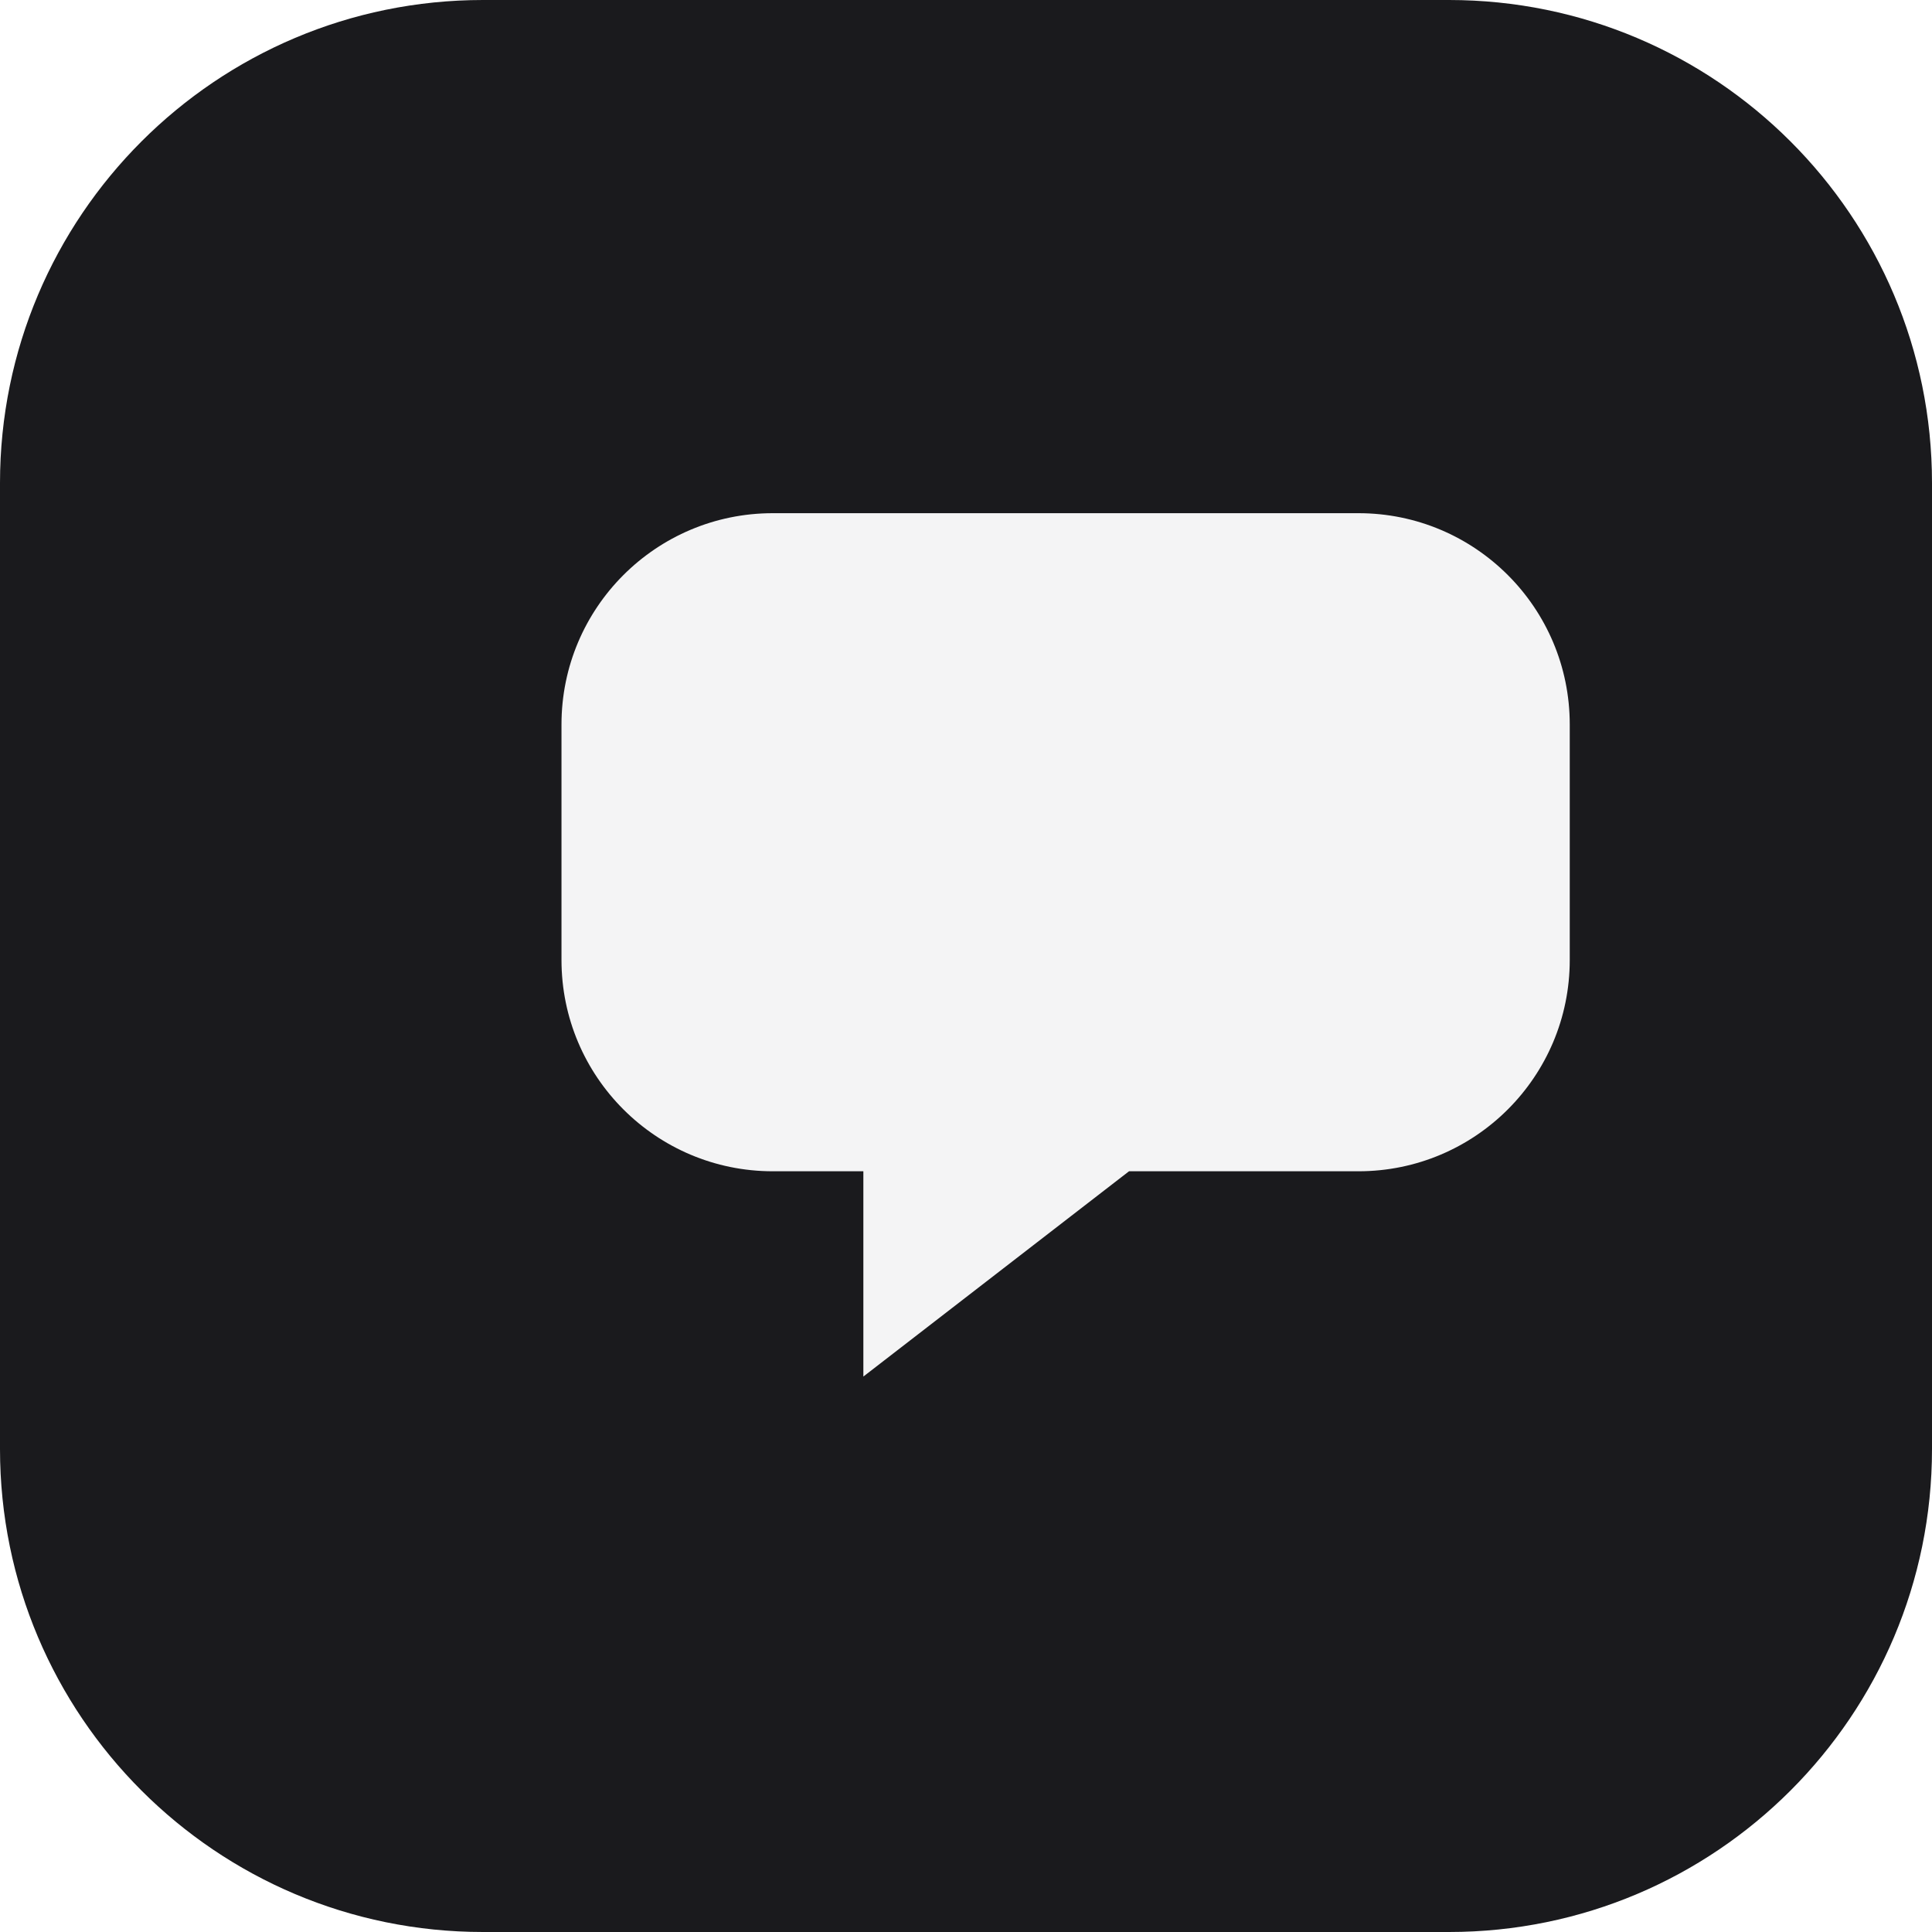
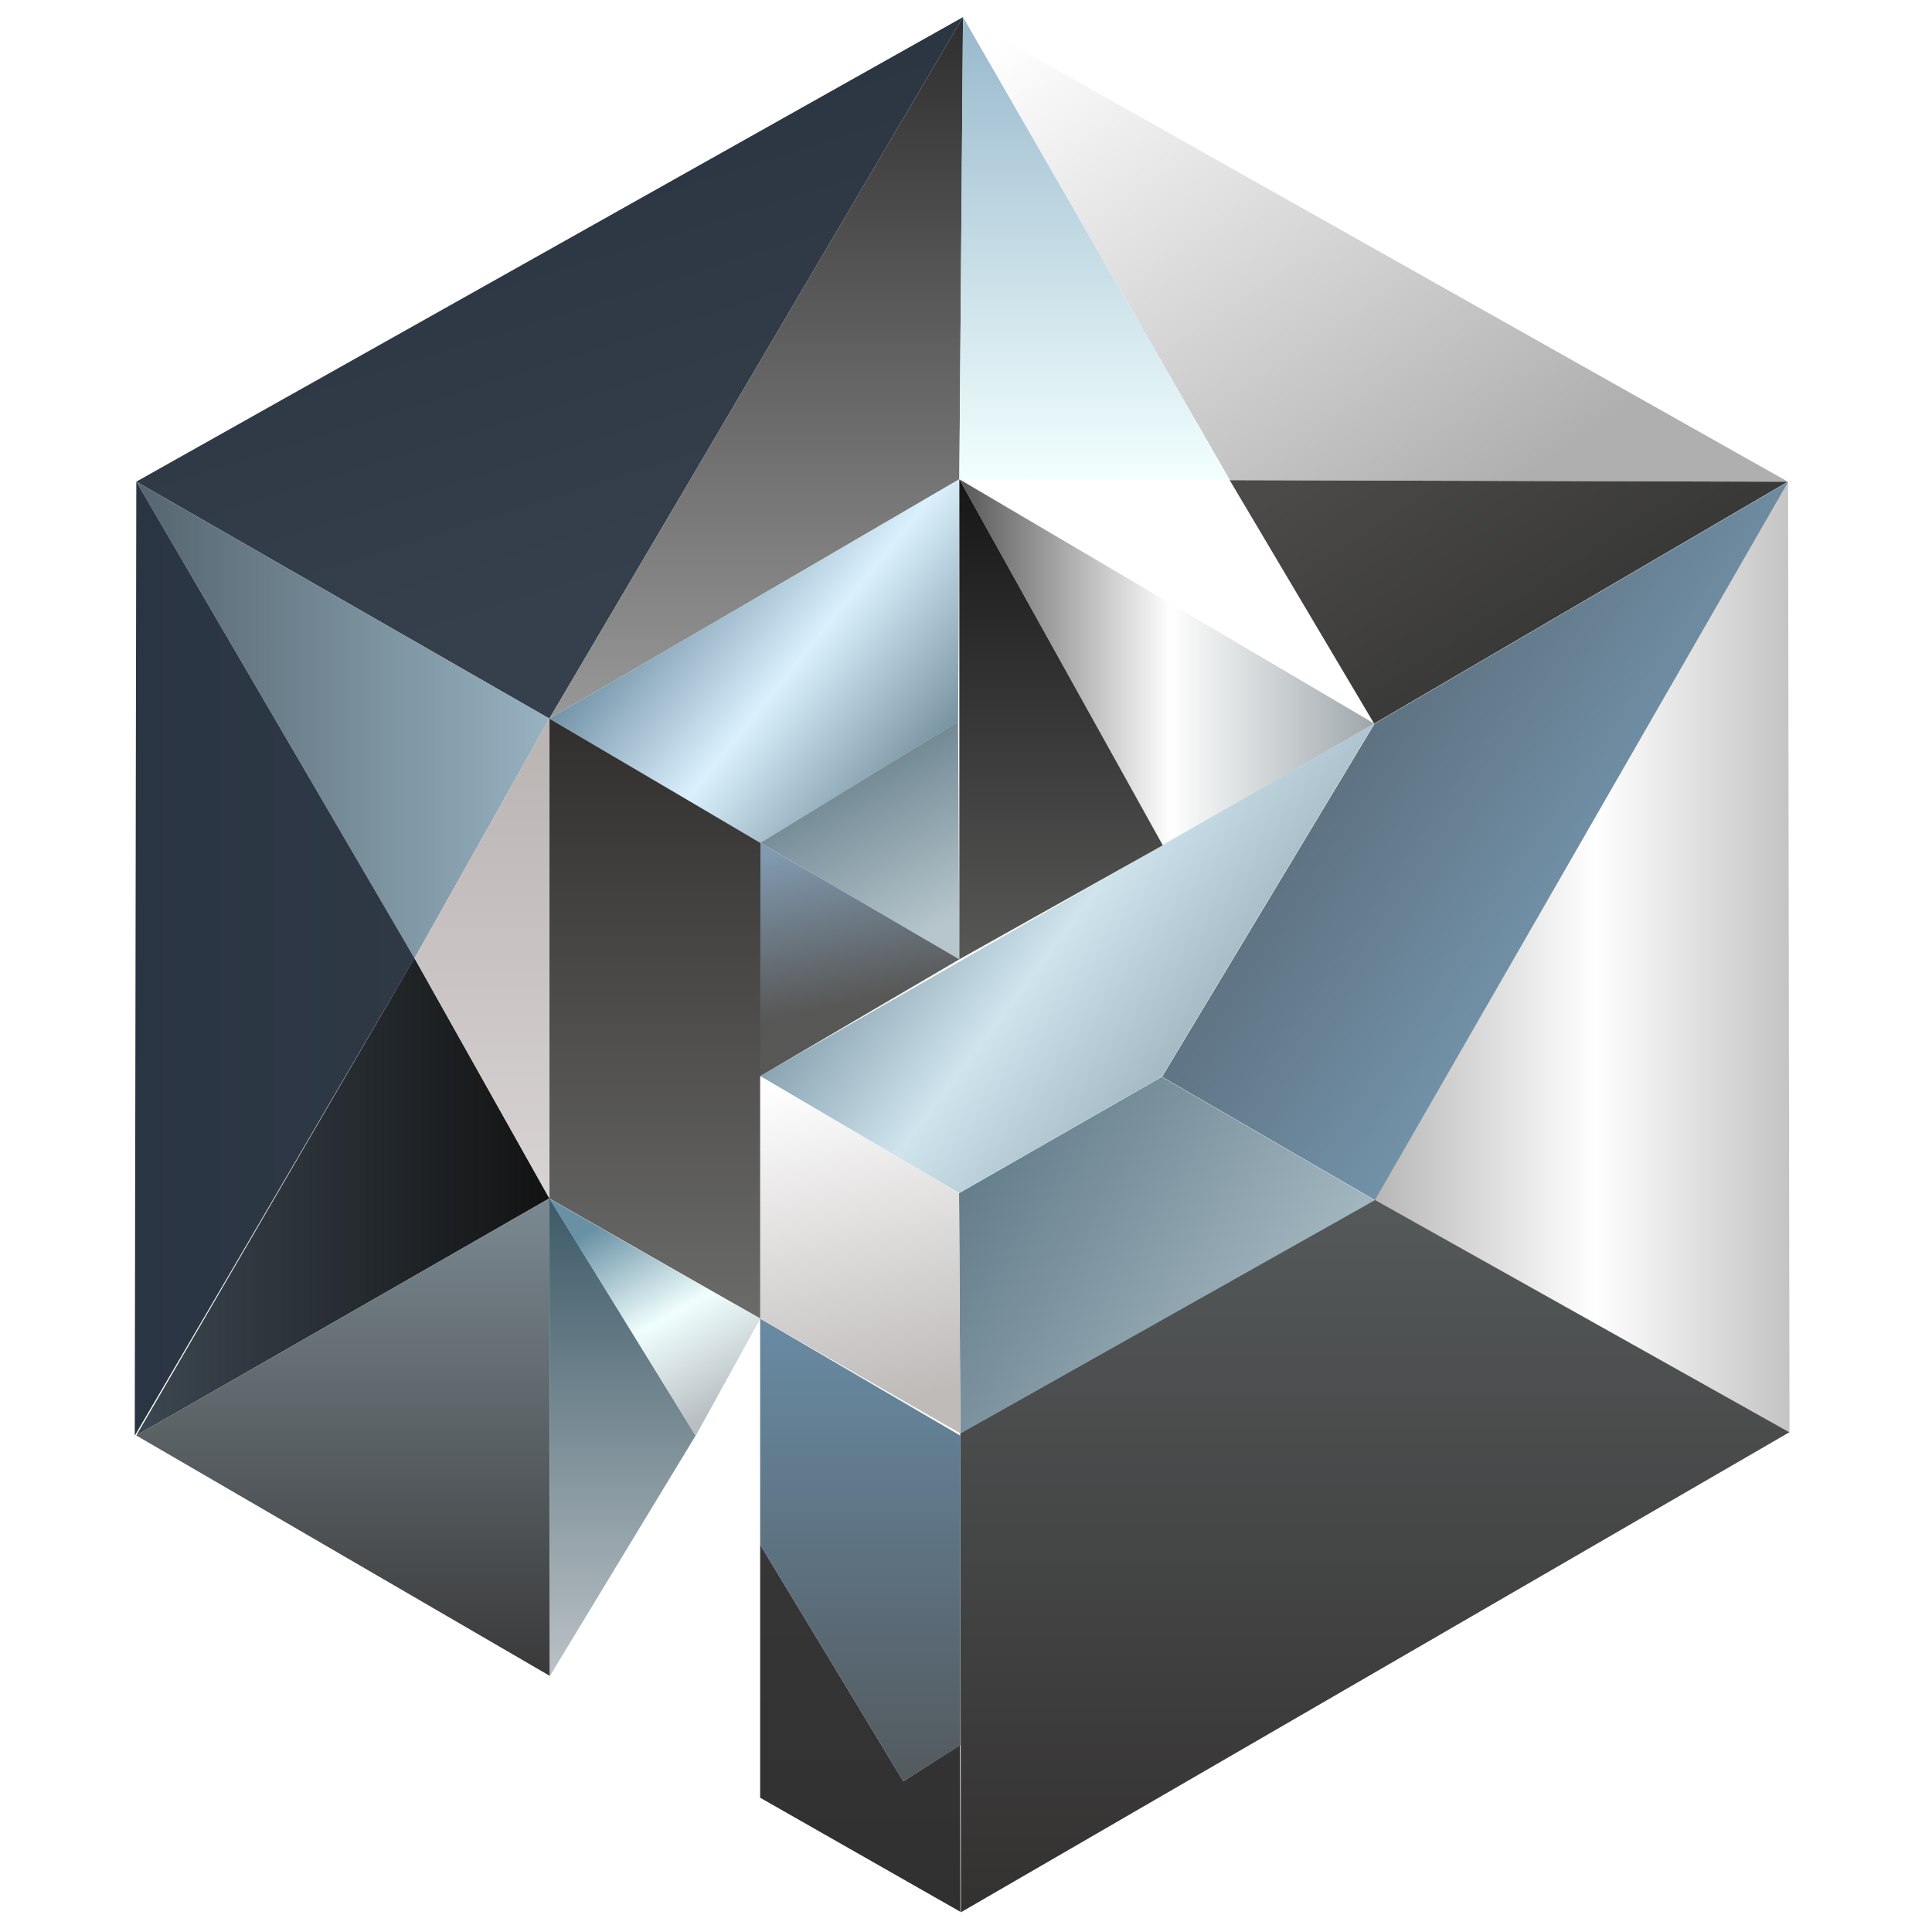
- <svg xmlns="http://www.w3.org/2000/svg" viewBox="0 0 32 32">
-   <rect width="32" height="32" rx="8" fill="#1a1a1d" />
-   <path d="M22.5 8.5h-9.7a3.5 3.5 0 0 0-3.5 3.5v3.9a3.5 3.5 0 0 0 3.5 3.5h1.5v3.4l4.4-3.4h3.8a3.5 3.5 0 0 0 3.5-3.5V12a3.5 3.5 0 0 0-3.5-3.5Z" fill="#f4f4f5" />
+ <svg xmlns="http://www.w3.org/2000/svg" width="200" height="200" fill="none" viewBox="0 0 200 200">
+   <path d="m99.7 1.77 85.39 48.1-57.77-0.16-27.62-47.94z" fill="url(#paint0_linear_639_3347)" />
+   <path d="m14.11 49.86 85.58-48.09-42.82 72.62-42.76-24.53z" fill="url(#paint1_linear_639_3347)" />
+   <path d="m14.11 49.86 42.76 24.53-13.96 24.81-28.8-49.34z" fill="url(#paint2_linear_639_3347)" />
+   <path d="m14.11 49.86 28.8 49.34-28.96 49.42 0.16-98.76z" fill="url(#paint3_linear_639_3347)" />
+   <path d="m14.11 148.6 28.8-49.42 13.97 24.87-42.77 24.55z" fill="url(#paint4_linear_639_3347)" />
+   <path d="m14.11 148.6 42.77-24.55 0.04 49.44-42.81-24.89z" fill="url(#paint5_linear_639_3347)" />
+   <path d="m56.87 74.39 42.44-24.78 0.38-47.84-42.82 72.62z" fill="url(#paint6_linear_639_3347)" />
+   <path d="m99.31 49.61 28.01 0.1-27.63-47.94-0.38 47.84z" fill="url(#paint7_linear_639_3347)" />
+   <path d="m127.3 49.71 57.77 0.16-42.82 25.04-14.95-25.2z" fill="url(#paint8_linear_639_3347)" />
+   <path d="m99.31 49.61 42.96 25.3-21.9 12.59-21.06-37.89z" fill="url(#paint9_linear_639_3347)" />
+   <path d="m185.1 49.87 0.15 98.44-42.93-24.07 42.78-74.37z" fill="url(#paint10_linear_639_3347)" />
+   <path d="m142.3 74.91 42.82-25.04-42.78 74.37-22.04-12.77 22-36.56z" fill="url(#paint11_linear_639_3347)" />
+   <path d="m142.3 124.2 42.93 24.07-85.76 49.69-0.06-49.61 42.89-24.15z" fill="url(#paint12_linear_639_3347)" />
+   <path d="m99.42 148.4 42.89-24.15-22.04-12.77-20.99 12.04 0.14 24.88z" fill="url(#paint13_linear_639_3347)" />
+   <path d="m99.28 123.5 20.99-12.04 22-36.56-63.58 36.49 20.59 12.11z" fill="url(#paint14_linear_639_3347)" />
+   <path d="m99.31 49.61-0.13 25.1-20.46 12.55 20.59-37.65z" fill="url(#paint15_linear_639_3347)" />
+   <path d="m56.87 74.39 21.85 12.87 20.46-12.55 0.13-25.1-42.44 24.78z" fill="url(#paint16_linear_639_3347)" />
+   <path d="m99.18 74.71-20.46 12.55 20.59 12.05-0.13-24.6z" fill="url(#paint17_linear_639_3347)" />
+   <path d="m99.31 49.61 21.06 37.89-21.06 11.81v-49.7z" fill="url(#paint18_linear_639_3347)" />
+   <path d="m56.87 74.39 21.85 12.87v49.24l-21.85-12.43v-49.68z" fill="url(#paint19_linear_639_3347)" />
+   <path d="m42.91 99.2 13.96-24.81v49.68l-13.96-24.87z" fill="url(#paint20_linear_639_3347)" />
+   <path d="m56.92 173.5 15.09-24.89-15.13-24.55 0.04 49.44z" fill="url(#paint21_linear_639_3347)" />
+   <path d="m78.69 186.1 20.73 11.81-0.04-17.25-5.87 3.74-14.82-24.5v26.2z" fill="url(#paint22_linear_639_3347)" />
+   <path d="m78.69 136.5 20.73 12.12v32.05l-5.91 3.74-14.82-24.5v-23.41z" fill="url(#paint23_linear_639_3347)" />
+   <path d="m56.88 124.1 15.13 24.55 6.68-12.12-21.81-12.43z" fill="url(#paint24_linear_639_3347)" />
+   <path d="m78.72 87.26 20.59 12.05-20.62 12.09 0.03-24.14z" fill="url(#paint25_linear_639_3347)" />
+   <path d="m78.69 111.4 20.59 12.11 0.14 24.88-20.73-11.89v-25.1z" fill="url(#paint26_linear_639_3347)" />
+   <defs>
+     <linearGradient id="paint0_linear_639_3347" x1="114.9" x2="152.7" y1="-3.334" y2="53.01" gradientUnits="userSpaceOnUse">
+       <stop stop-color="#fff" offset="0" />
+       <stop stop-color="#B0AFB0" offset="1" />
+     </linearGradient>
+     <linearGradient id="paint1_linear_639_3347" x1="45.12" x2="59.76" y1="15.74" y2="62.35" gradientUnits="userSpaceOnUse">
+       <stop stop-color="#2A3541" offset="0" />
+       <stop stop-color="#36404C" offset="1" />
+     </linearGradient>
+     <linearGradient id="paint2_linear_639_3347" x1="14.11" x2="56.87" y1="64.58" y2="64.58" gradientUnits="userSpaceOnUse">
+       <stop stop-color="#55656F" offset="0" />
+       <stop stop-color="#97B2C1" offset="1" />
+     </linearGradient>
+     <linearGradient id="paint3_linear_639_3347" x1="13.9" x2="42.91" y1="99.24" y2="99.24" gradientUnits="userSpaceOnUse">
+       <stop stop-color="#2A3544" offset="0" />
+       <stop stop-color="#2F3945" offset="1" />
+     </linearGradient>
+     <linearGradient id="paint4_linear_639_3347" x1="14.11" x2="56.88" y1="123.9" y2="123.9" gradientUnits="userSpaceOnUse">
+       <stop stop-color="#3B4751" offset="0" />
+       <stop stop-color="#121212" offset="1" />
+     </linearGradient>
+     <linearGradient id="paint5_linear_639_3347" x1="35.5" x2="35.5" y1="124.1" y2="173.5" gradientUnits="userSpaceOnUse">
+       <stop stop-color="#7A8991" offset="0" />
+       <stop stop-color="#393939" offset="1" />
+     </linearGradient>
+     <linearGradient id="paint6_linear_639_3347" x1="78.29" x2="78.29" y1="1.765" y2="74.39" gradientUnits="userSpaceOnUse">
+       <stop stop-color="#2E2E2E" offset="0" />
+       <stop stop-color="#989898" offset="1" />
+     </linearGradient>
+     <linearGradient id="paint7_linear_639_3347" x1="110.4" x2="110.4" y1="1.765" y2="49.71" gradientUnits="userSpaceOnUse">
+       <stop stop-color="#97B8CC" offset="0" />
+       <stop stop-color="#F2FFFE" offset="1" />
+     </linearGradient>
+     <linearGradient id="paint8_linear_639_3347" x1="138.5" x2="153.1" y1="46.75" y2="69.35" gradientUnits="userSpaceOnUse">
+       <stop stop-color="#4B4A49" offset="0" />
+       <stop stop-color="#393938" offset="1" />
+     </linearGradient>
+     <linearGradient id="paint9_linear_639_3347" x1="99.31" x2="142.3" y1="68.55" y2="68.55" gradientUnits="userSpaceOnUse">
+       <stop stop-color="#565656" offset="0" />
+       <stop stop-color="#FEFFFE" offset=".51" />
+       <stop stop-color="#9EA6AA" offset="1" />
+     </linearGradient>
+     <linearGradient id="paint10_linear_639_3347" x1="142.3" x2="185.2" y1="99.09" y2="99.09" gradientUnits="userSpaceOnUse">
+       <stop stop-color="#B7B7B7" offset="0" />
+       <stop stop-color="#fff" offset=".531" />
+       <stop stop-color="#C4C4C4" offset="1" />
+     </linearGradient>
+     <linearGradient id="paint11_linear_639_3347" x1="124.3" x2="178.8" y1="69.09" y2="106" gradientUnits="userSpaceOnUse">
+       <stop stop-color="#515E68" offset="0" />
+       <stop stop-color="#80A8C4" offset="1" />
+     </linearGradient>
+     <linearGradient id="paint12_linear_639_3347" x1="142.3" x2="142.3" y1="124.2" y2="198" gradientUnits="userSpaceOnUse">
+       <stop stop-color="#55595A" offset="0" />
+       <stop stop-color="#333130" offset="1" />
+     </linearGradient>
+     <linearGradient id="paint13_linear_639_3347" x1="102.4" x2="135" y1="114.2" y2="134.7" gradientUnits="userSpaceOnUse">
+       <stop stop-color="#617A88" offset="0" />
+       <stop stop-color="#A2B6BF" offset="1" />
+     </linearGradient>
+     <linearGradient id="paint14_linear_639_3347" x1="88.29" x2="127.9" y1="83.55" y2="113.3" gradientUnits="userSpaceOnUse">
+       <stop stop-color="#648090" offset="0" />
+       <stop stop-color="#CFE4ED" offset=".51" />
+       <stop stop-color="#91A7B2" offset="1" />
+     </linearGradient>
+     <linearGradient id="paint15_linear_639_3347" x1="88.95" x2="88.95" y1="49.61" y2="87.26" gradientUnits="userSpaceOnUse">
+       <stop stop-color="#F9FFFE" offset="0" />
+       <stop stop-color="#969696" offset="1" />
+     </linearGradient>
+     <linearGradient id="paint16_linear_639_3347" x1="66.78" x2="92.88" y1="60.8" y2="81.9" gradientUnits="userSpaceOnUse">
+       <stop stop-color="#6E8EA3" offset="0" />
+       <stop stop-color="#DAF0FD" offset=".51" />
+       <stop stop-color="#7A95A2" offset="1" />
+     </linearGradient>
+     <linearGradient id="paint17_linear_639_3347" x1="83.1" x2="93.98" y1="77.7" y2="97.72" gradientUnits="userSpaceOnUse">
+       <stop stop-color="#607986" offset="0" />
+       <stop stop-color="#B6C6CC" offset="1" />
+     </linearGradient>
+     <linearGradient id="paint18_linear_639_3347" x1="109.8" x2="109.8" y1="49.61" y2="99.31" gradientUnits="userSpaceOnUse">
+       <stop stop-color="#161616" offset="0" />
+       <stop stop-color="#585857" offset="1" />
+     </linearGradient>
+     <linearGradient id="paint19_linear_639_3347" x1="67.8" x2="67.8" y1="74.39" y2="136.5" gradientUnits="userSpaceOnUse">
+       <stop stop-color="#302F2D" offset="0" />
+       <stop stop-color="#6B6B6A" offset="1" />
+     </linearGradient>
+     <linearGradient id="paint20_linear_639_3347" x1="49.89" x2="49.89" y1="74.39" y2="124.1" gradientUnits="userSpaceOnUse">
+       <stop stop-color="#B9B3B2" offset="0" />
+       <stop stop-color="#D8D4D3" offset="1" />
+     </linearGradient>
+     <linearGradient id="paint21_linear_639_3347" x1="64.45" x2="64.45" y1="124.1" y2="173.5" gradientUnits="userSpaceOnUse">
+       <stop stop-color="#3D5A68" offset="0" />
+       <stop stop-color="#BAC2C6" offset="1" />
+     </linearGradient>
+     <linearGradient id="paint22_linear_639_3347" x1="89.06" x2="89.06" y1="159.9" y2="197.9" gradientUnits="userSpaceOnUse">
+       <stop stop-color="#363636" offset="0" />
+       <stop stop-color="#303030" offset="1" />
+     </linearGradient>
+     <linearGradient id="paint23_linear_639_3347" x1="89.06" x2="89.06" y1="136.5" y2="184.4" gradientUnits="userSpaceOnUse">
+       <stop stop-color="#688BA4" offset="0" />
+       <stop stop-color="#535A5E" offset="1" />
+     </linearGradient>
+     <linearGradient id="paint24_linear_639_3347" x1="63.43" x2="74.69" y1="126.1" y2="146" gradientUnits="userSpaceOnUse">
+       <stop stop-color="#6991A5" offset="0" />
+       <stop stop-color="#F0FFFE" offset=".51" />
+       <stop stop-color="#B7BDC1" offset="1" />
+     </linearGradient>
+     <linearGradient id="paint25_linear_639_3347" x1="85.65" x2="88.99" y1="87.26" y2="103.8" gradientUnits="userSpaceOnUse">
+       <stop stop-color="#819AB0" offset="0" />
+       <stop stop-color="#575756" offset="1" />
+     </linearGradient>
+     <linearGradient id="paint26_linear_639_3347" x1="86.06" x2="93.99" y1="111.4" y2="144.8" gradientUnits="userSpaceOnUse">
+       <stop stop-color="#FEFEFE" offset="0" />
+       <stop stop-color="#BEBBB9" offset="1" />
+     </linearGradient>
+   </defs>
</svg>
